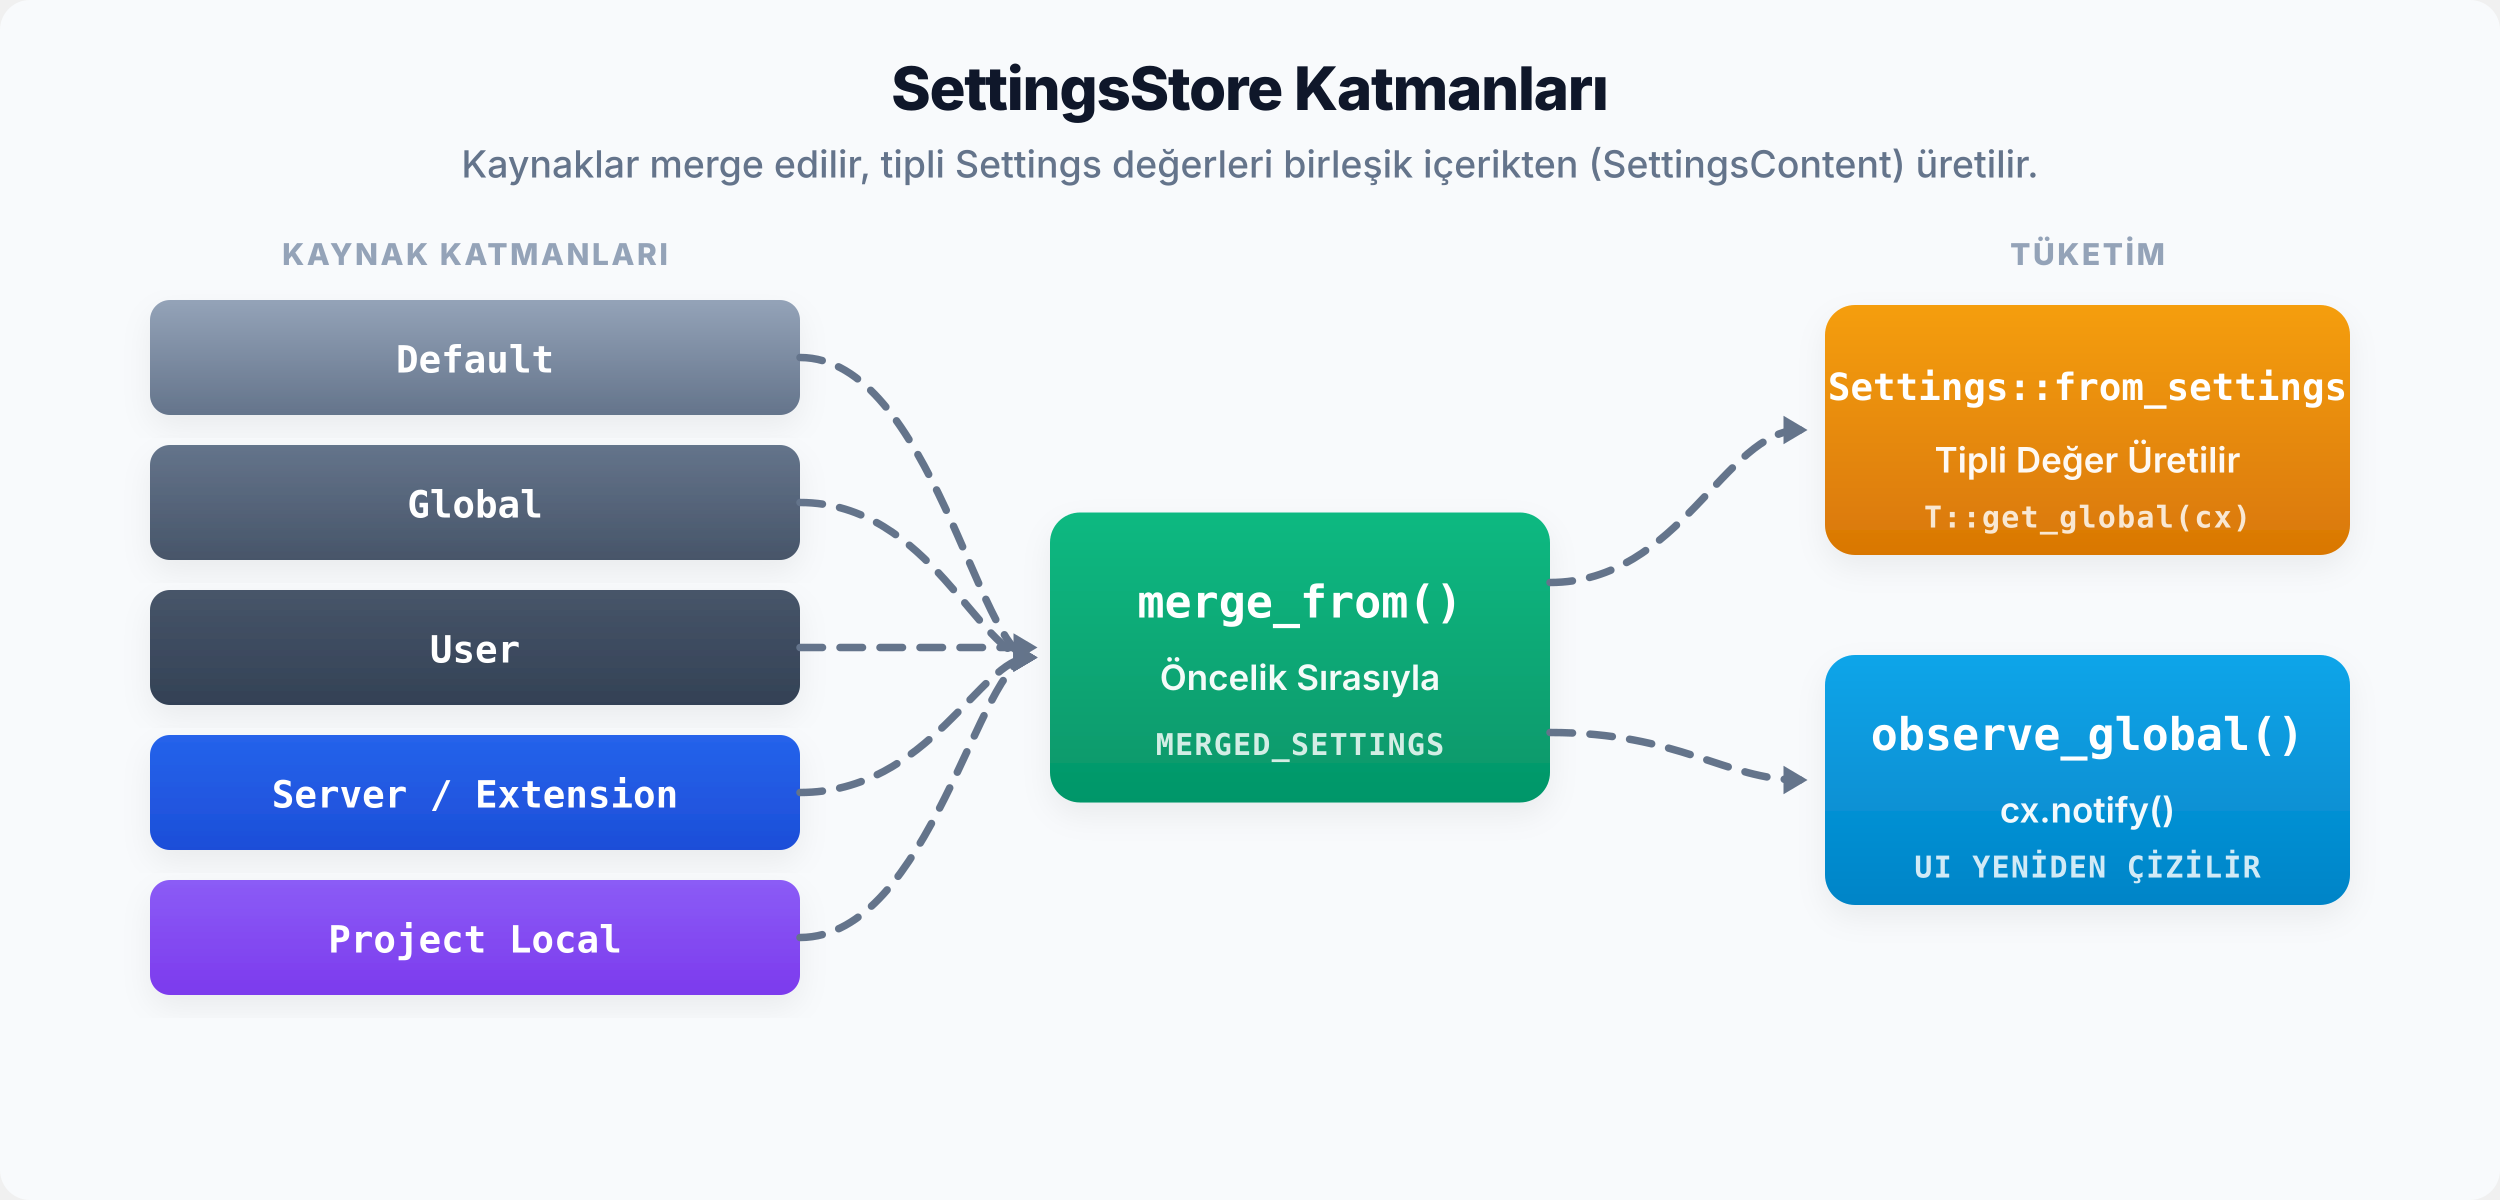
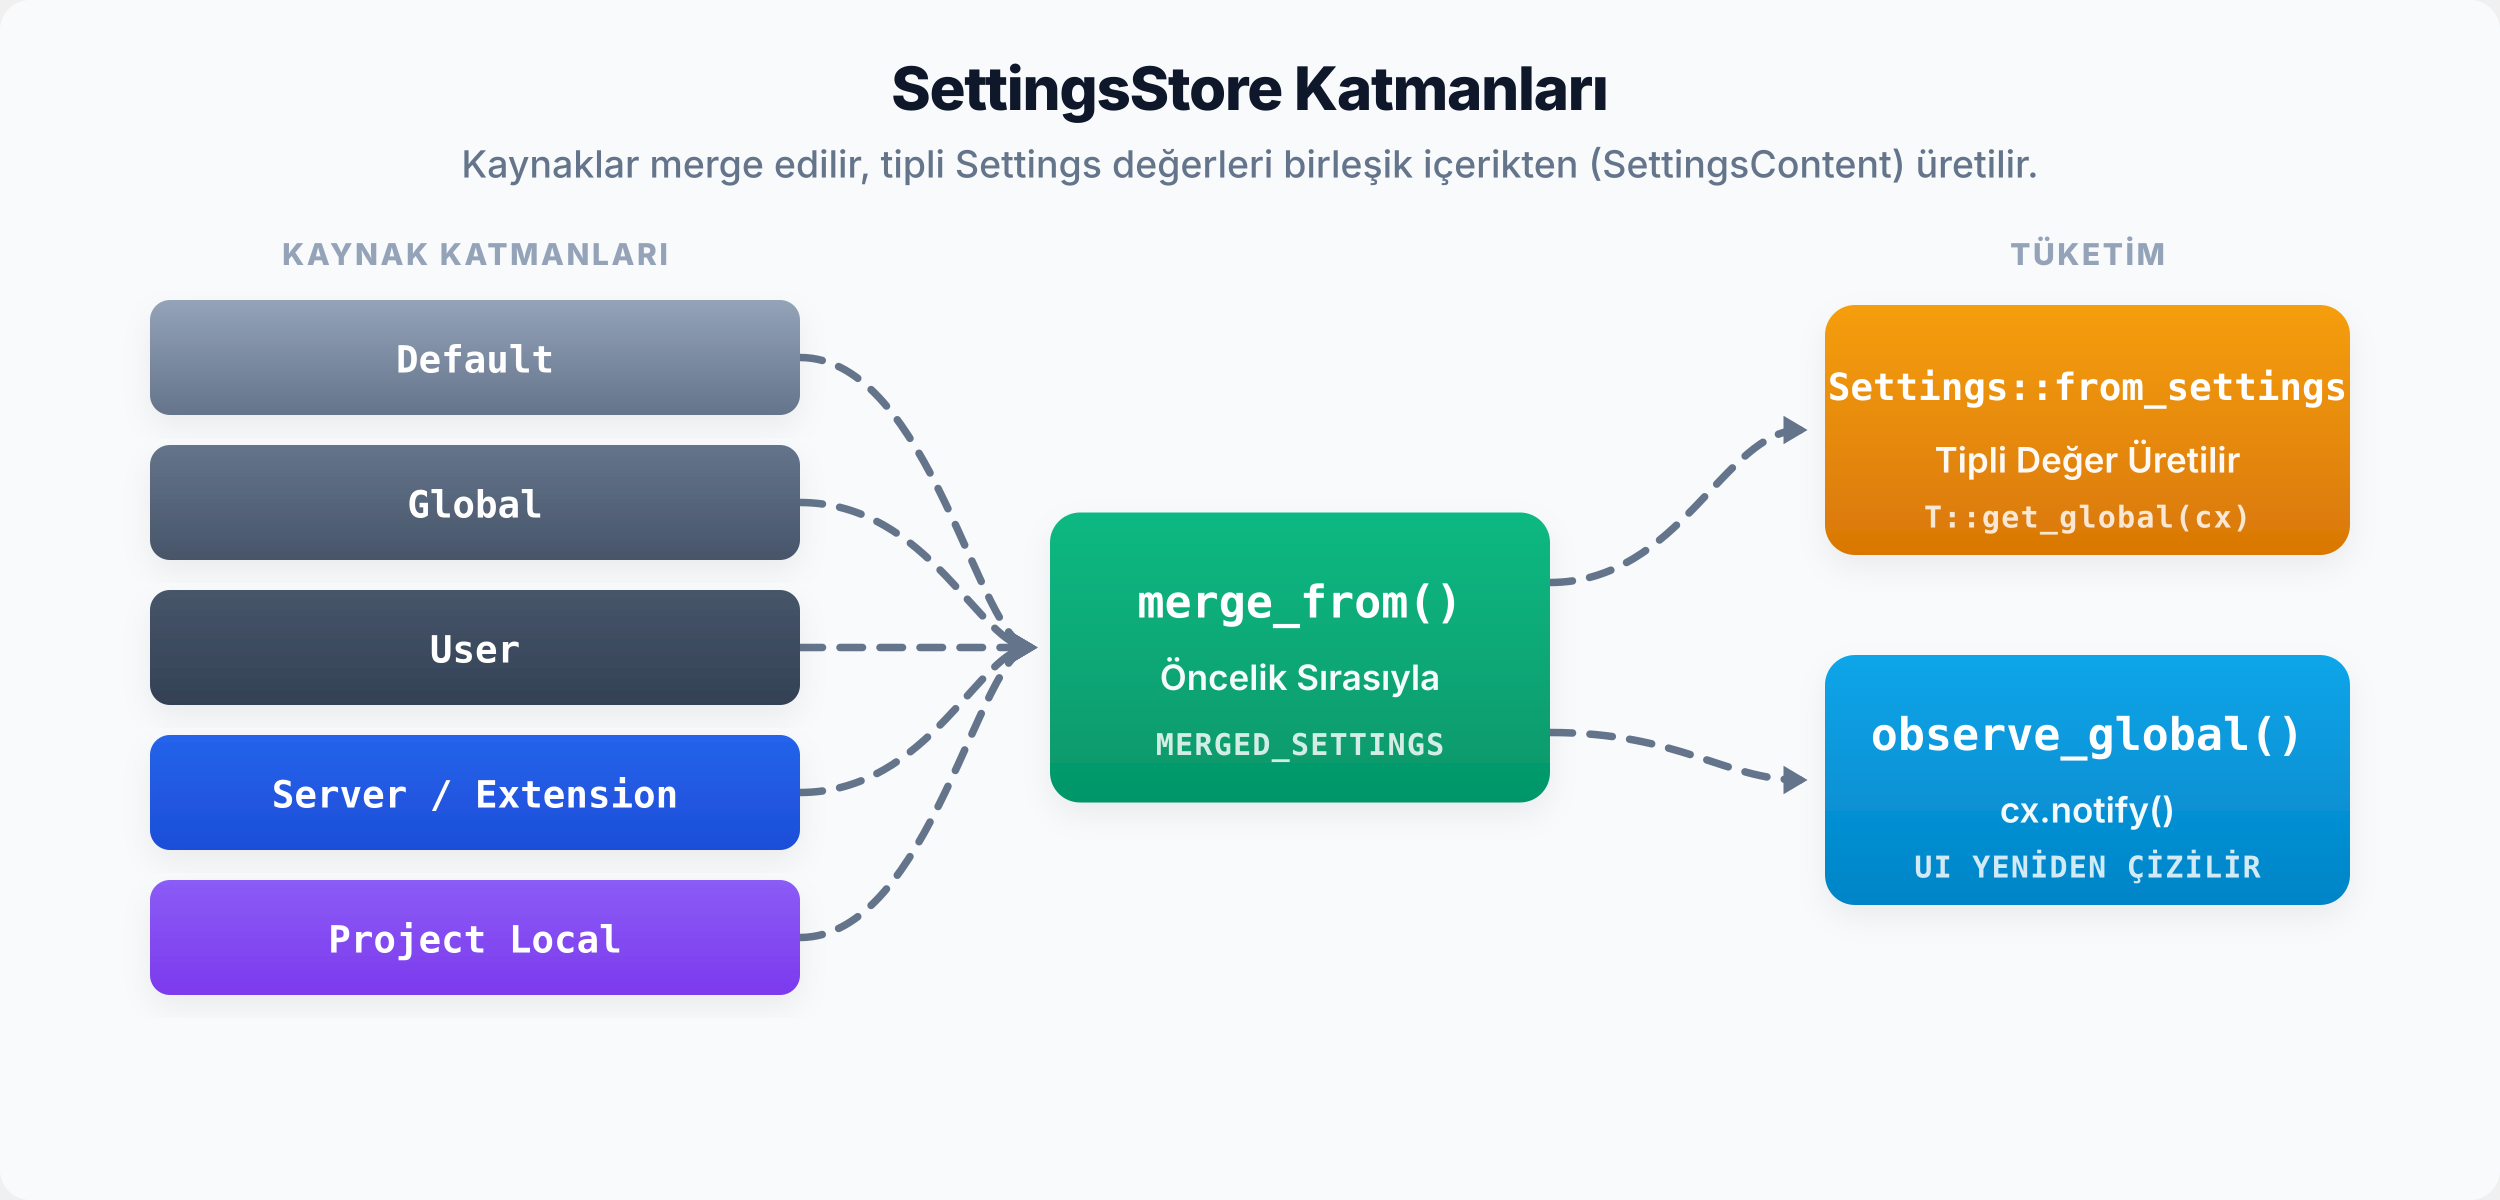
<svg xmlns="http://www.w3.org/2000/svg" viewBox="0 0 1000 480">
  <defs>
    <filter id="shadow" x="-20%" y="-20%" width="140%" height="140%">
      <feDropShadow dx="0" dy="5" stdDeviation="6" flood-color="#0f172a" flood-opacity="0.06" />
    </filter>
    <marker id="arrow" viewBox="0 0 1 1" refX="0.6" refY="0" markerWidth="1" markerHeight="1" orient="auto-start-reverse" overflow="visible" preserveAspectRatio="xMidYMid">
      <path d="M 1.6 0 L -1.6 1.9 L -1.6 -1.9 Z" fill="#64748b" />
    </marker>
    <linearGradient id="g-slate1" x1="0" y1="0" x2="0" y2="1">
      <stop offset="0" stop-color="#94a3b8" />
      <stop offset="1" stop-color="#64748b" />
    </linearGradient>
    <linearGradient id="g-slate2" x1="0" y1="0" x2="0" y2="1">
      <stop offset="0" stop-color="#64748b" />
      <stop offset="1" stop-color="#475569" />
    </linearGradient>
    <linearGradient id="g-slate3" x1="0" y1="0" x2="0" y2="1">
      <stop offset="0" stop-color="#475569" />
      <stop offset="1" stop-color="#334155" />
    </linearGradient>
    <linearGradient id="g-blue" x1="0" y1="0" x2="0" y2="1">
      <stop offset="0" stop-color="#2563eb" />
      <stop offset="1" stop-color="#1d4ed8" />
    </linearGradient>
    <linearGradient id="g-purple" x1="0" y1="0" x2="0" y2="1">
      <stop offset="0" stop-color="#8b5cf6" />
      <stop offset="1" stop-color="#7c3aed" />
    </linearGradient>
    <linearGradient id="g-green" x1="0" y1="0" x2="0" y2="1">
      <stop offset="0" stop-color="#10b981" />
      <stop offset="1" stop-color="#059669" />
    </linearGradient>
    <linearGradient id="g-amber" x1="0" y1="0" x2="0" y2="1">
      <stop offset="0" stop-color="#f59e0b" />
      <stop offset="1" stop-color="#d97706" />
    </linearGradient>
    <linearGradient id="g-sky" x1="0" y1="0" x2="0" y2="1">
      <stop offset="0" stop-color="#0ea5e9" />
      <stop offset="1" stop-color="#0284c7" />
    </linearGradient>
    <style>
      .bg { fill: #f8fafc; }
      .title { font: 800 24px system-ui, -apple-system, sans-serif; fill: #0f172a; letter-spacing: -0.5px; text-anchor: middle; }
      .sub { font: 500 15px system-ui, -apple-system, sans-serif; fill: #64748b; text-anchor: middle; }

      .l-name { font: 800 15px ui-monospace, SFMono-Regular, monospace; fill: #ffffff; text-anchor: middle; }
      .section { font: 800 12px system-ui, -apple-system, sans-serif; fill: #94a3b8; letter-spacing: 1px; text-anchor: middle; }

      .api { font: 800 18px ui-monospace, SFMono-Regular, monospace; fill: #ffffff; text-anchor: middle; }
      .body { font: 600 14px system-ui, -apple-system, sans-serif; fill: #ffffff; opacity: 0.95; text-anchor: middle; }
      .when { font: 800 12px ui-monospace, SFMono-Regular, monospace; fill: rgba(255,255,255,0.82); letter-spacing: 0.5px; text-anchor: middle; }

      .arrow-line { stroke: #64748b; stroke-width: 3; fill: none; marker-end: url(#arrow); stroke-linecap: round; stroke-linejoin: round; }
      .card { filter: url(#shadow); }
      .layer { filter: url(#shadow); }

      .flow { stroke-dasharray: 9 7; animation: dash 10s linear infinite; }
      @keyframes dash { 0% { stroke-dashoffset: 32; } 100% { stroke-dashoffset: 0; } }

      .pulse { animation: pulse 9s ease-in-out infinite; }
      @keyframes pulse { 0%,100% { opacity: 1; } 50% { opacity: 0.82; } }

      @media (prefers-reduced-motion: reduce) {
        .flow { animation: none; }
        .pulse { animation: none; }
      }
    </style>
  </defs>
  <rect width="100%" height="100%" rx="12" class="bg" />
  <text x="500" y="44" class="title">SettingsStore Katmanları</text>
  <text x="500" y="71" class="sub">Kaynaklar merge edilir, tipli Settings değerleri birleşik içerikten (SettingsContent) üretilir.</text>
+   <path d="M 320 143 C 372 143 392 259 412 259" class="arrow-line flow" />
+   <path d="M 320 201 C 372 201 392 259 412 259" class="arrow-line flow" />
+   <path d="M 320 259 H 412" class="arrow-line flow" />
+   <path d="M 320 317 C 372 317 392 259 412 259" class="arrow-line flow" />
+   <path d="M 320 375 C 372 375 392 259 412 259" class="arrow-line flow" />
  <text x="190" y="106" class="section">KAYNAK KATMANLARI</text>
  <g transform="translate(60, 120)">
    <rect y="0" width="260" height="46" rx="8" fill="url(#g-slate1)" class="layer" />
    <text x="130" y="29" class="l-name">Default</text>
    <rect y="58" width="260" height="46" rx="8" fill="url(#g-slate2)" class="layer" />
    <text x="130" y="87" class="l-name">Global</text>
    <rect y="116" width="260" height="46" rx="8" fill="url(#g-slate3)" class="layer" />
    <text x="130" y="145" class="l-name">User</text>
    <rect y="174" width="260" height="46" rx="8" fill="url(#g-blue)" class="layer" />
    <text x="130" y="203" class="l-name">Server / Extension</text>
    <rect y="232" width="260" height="46" rx="8" fill="url(#g-purple)" class="layer" />
    <text x="130" y="261" class="l-name">Project Local</text>
  </g>
-   <path d="M 320 143 C 372 143 392 263 412 263" class="arrow-line flow" />
-   <path d="M 320 201 C 372 201 392 263 412 263" class="arrow-line flow" />
-   <path d="M 320 259 H 412" class="arrow-line flow" />
-   <path d="M 320 317 C 372 317 392 263 412 263" class="arrow-line flow" />
-   <path d="M 320 375 C 372 375 392 263 412 263" class="arrow-line flow" />
+   <path d="M 620 233 C 672 233 690 172 720 172" class="arrow-line flow" />
+   <path d="M 620 293 C 672 293 690 312 720 312" class="arrow-line flow" />
  <g transform="translate(420, 205)">
    <rect width="200" height="116" rx="12" fill="url(#g-green)" class="card pulse" />
    <text x="100" y="42" class="api">merge_from()</text>
    <text x="100" y="71" class="body">Öncelik Sırasıyla</text>
    <text x="100" y="97" class="when">MERGED_SETTINGS</text>
  </g>
-   <path d="M 620 233 C 672 233 690 172 720 172" class="arrow-line flow" />
-   <path d="M 620 293 C 672 293 690 312 720 312" class="arrow-line flow" />
  <text x="835" y="106" class="section">TÜKETİM</text>
  <g transform="translate(730, 122)">
    <rect width="210" height="100" rx="12" fill="url(#g-amber)" class="card" />
    <text x="105" y="38" class="api" style="font-size: 15px;">Settings::from_settings</text>
    <text x="105" y="67" class="body">Tipli Değer Üretilir</text>
    <text x="105" y="89" class="when">T::get_global(cx)</text>
  </g>
  <g transform="translate(730, 262)">
    <rect width="210" height="100" rx="12" fill="url(#g-sky)" class="card" />
    <text x="105" y="38" class="api">observe_global()</text>
    <text x="105" y="67" class="body">cx.notify()</text>
    <text x="105" y="89" class="when">UI YENİDEN ÇİZİLİR</text>
  </g>
</svg>
